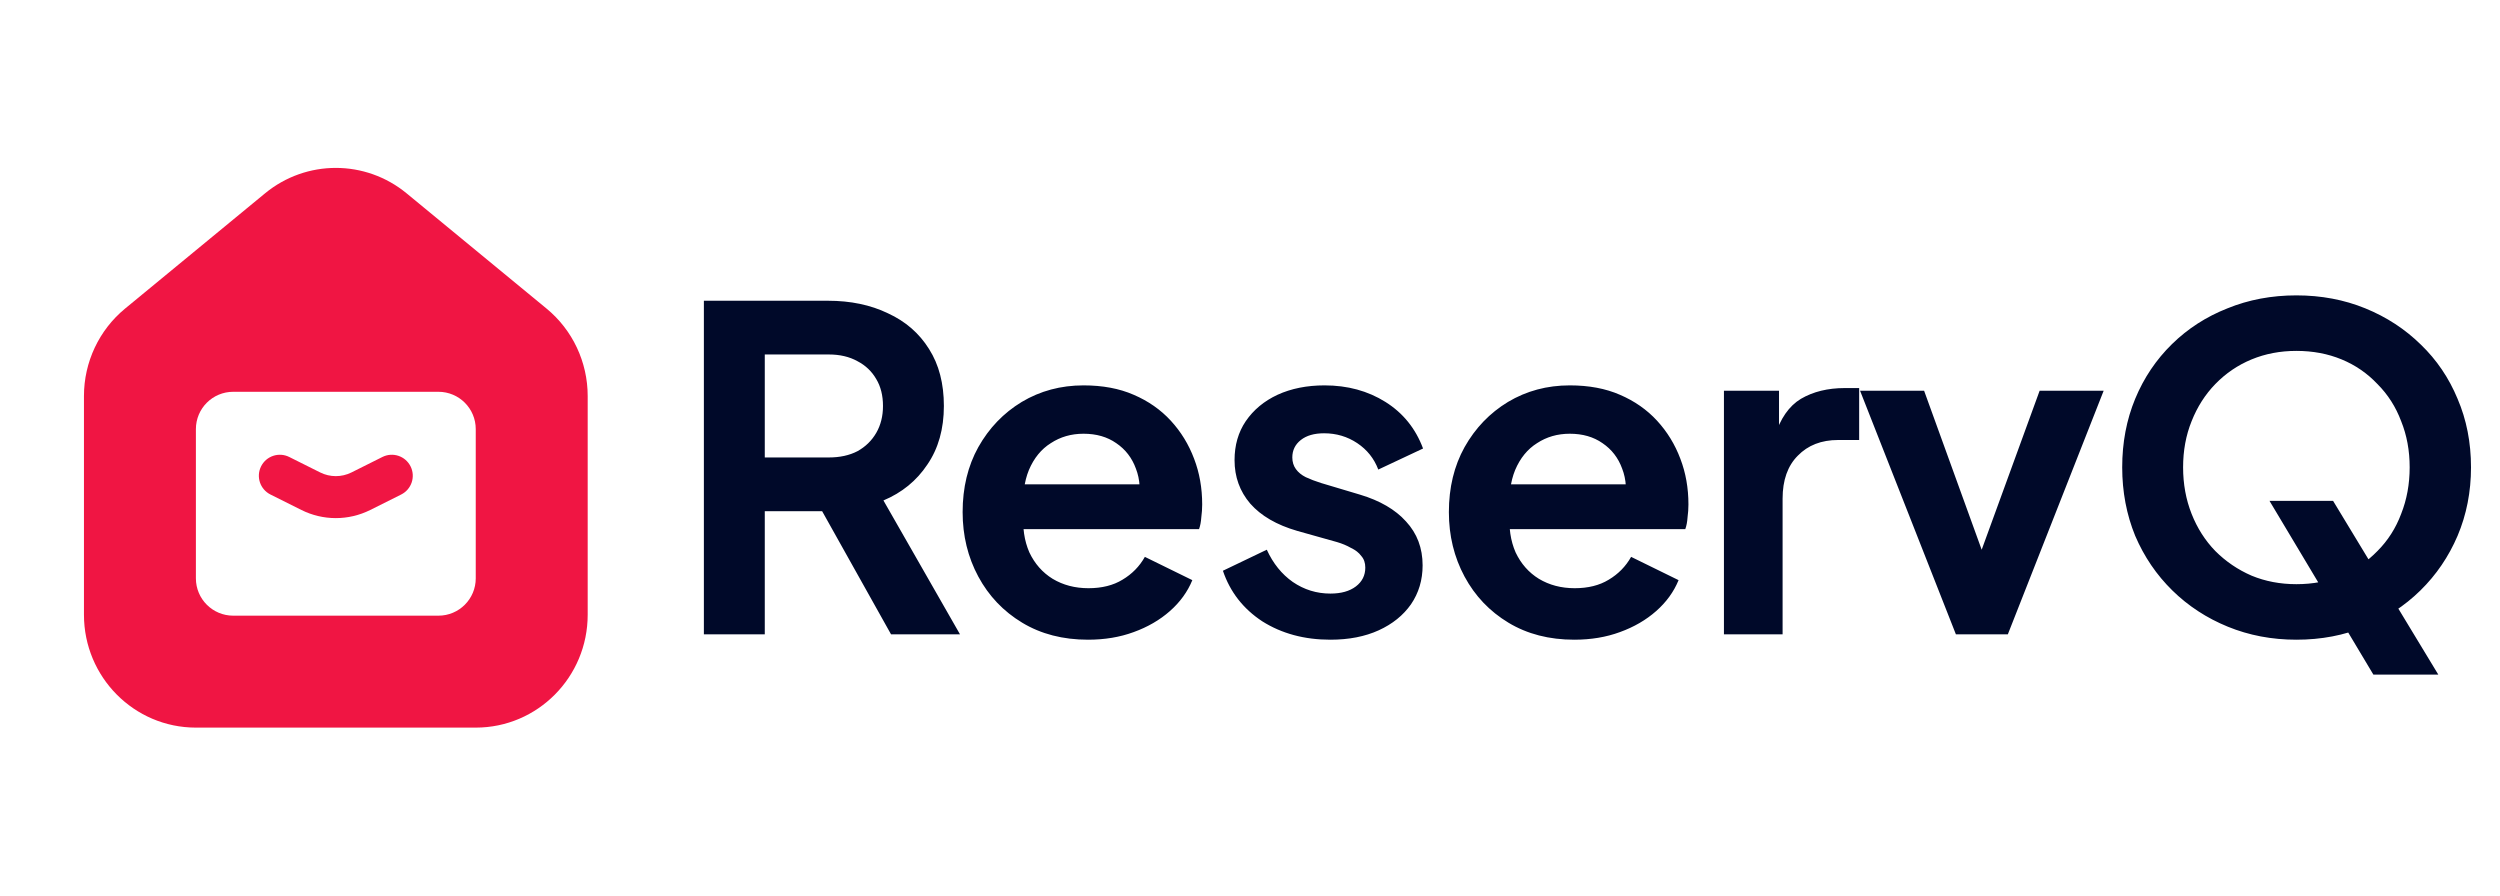
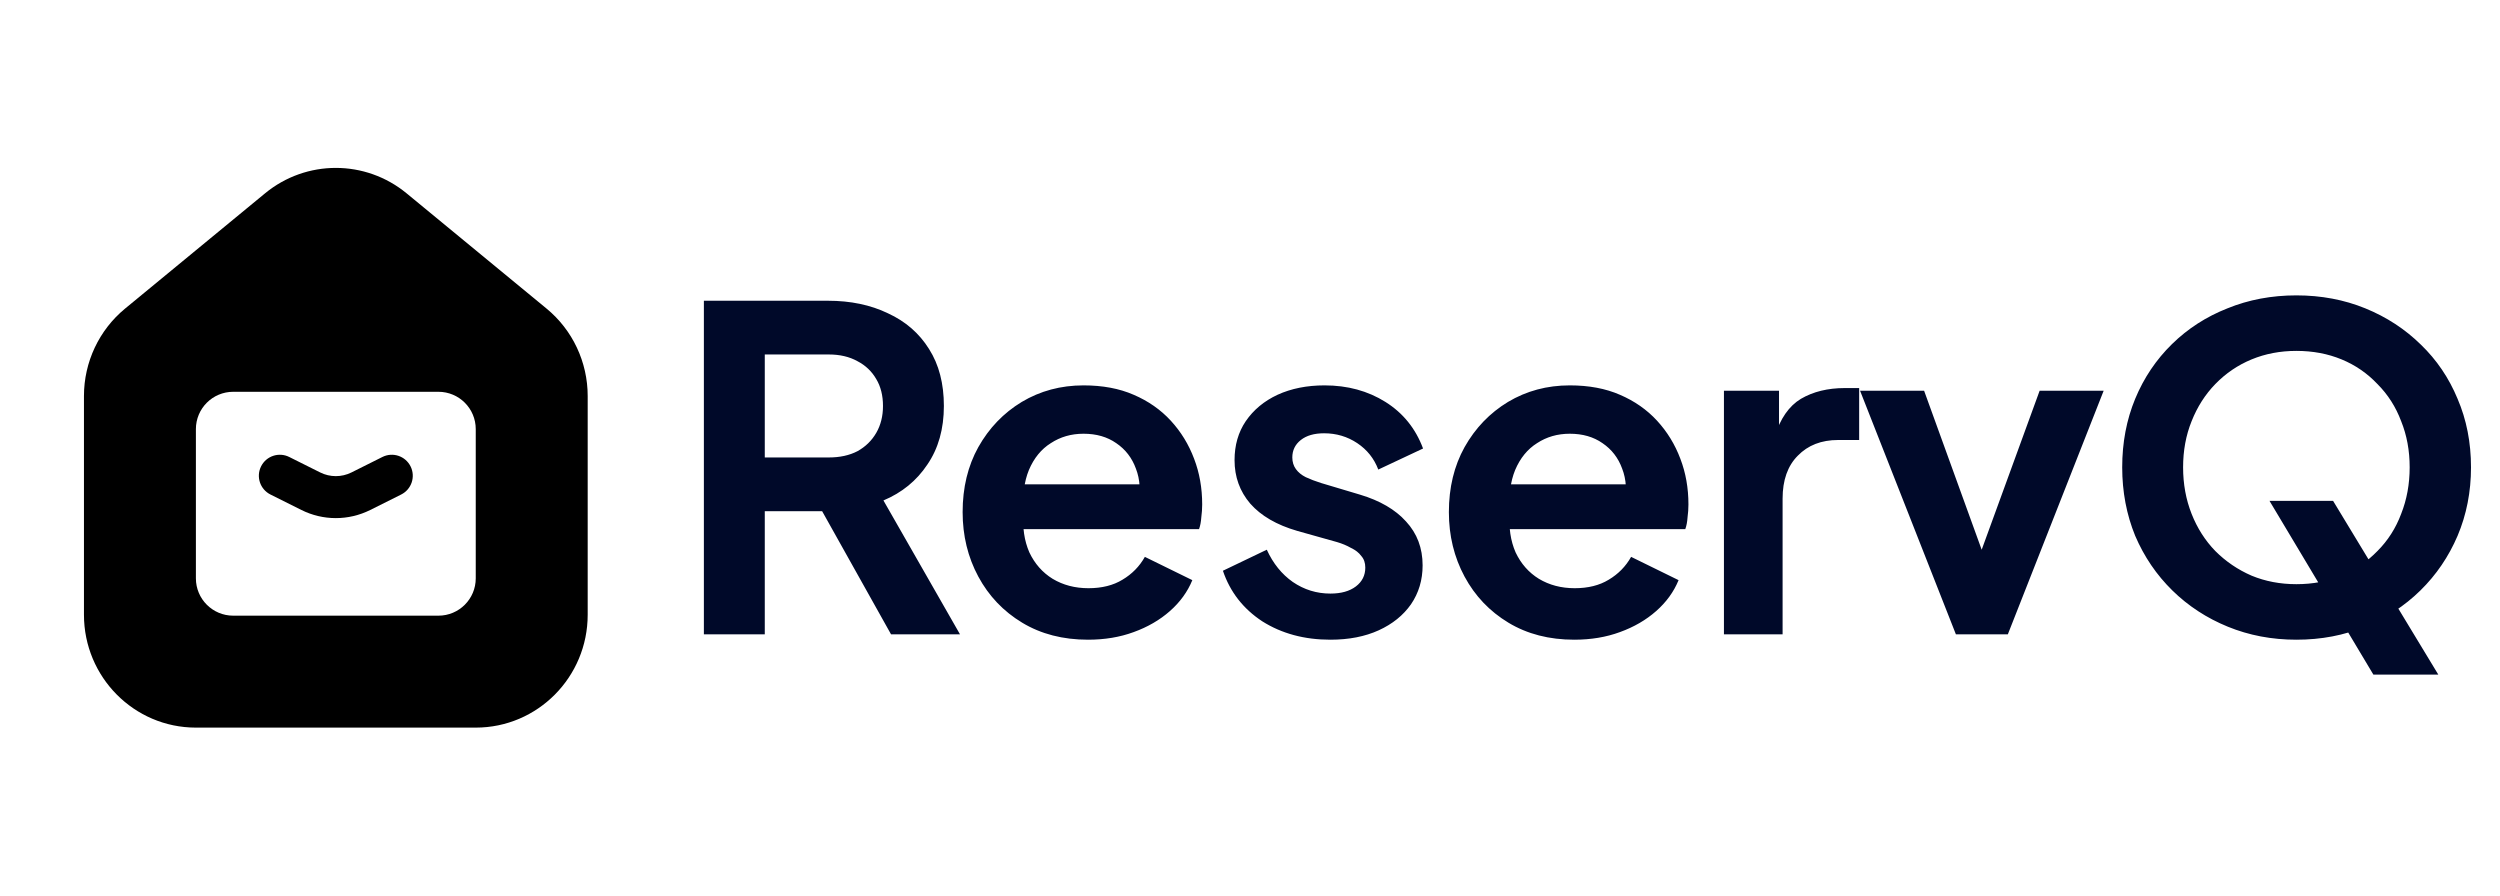
<svg xmlns="http://www.w3.org/2000/svg" width="134" height="48" viewBox="0 0 134 48" fill="none">
-   <path fill-rule="evenodd" clip-rule="evenodd" d="M31.5 21.226V32.95C31.5 36.291 28.814 39 25.5 39H10.5C7.186 39 4.5 36.291 4.5 32.95V21.226C4.5 19.409 5.309 17.689 6.705 16.54L14.205 10.364C16.413 8.545 19.587 8.545 21.795 10.364L29.295 16.54C30.691 17.689 31.5 19.409 31.5 21.226ZM10.5 23C10.5 21.895 11.395 21 12.5 21H23.5C24.605 21 25.5 21.895 25.5 23V31C25.5 32.105 24.605 33 23.5 33H12.5C11.395 33 10.5 32.105 10.5 31V23ZM13.994 24.997C14.272 24.441 14.947 24.216 15.503 24.494L17.162 25.323C17.689 25.587 18.311 25.587 18.839 25.323L20.497 24.494C21.053 24.216 21.728 24.441 22.006 24.997C22.284 25.552 22.059 26.228 21.503 26.506L19.845 27.335C18.683 27.916 17.317 27.916 16.155 27.335L14.497 26.506C13.941 26.228 13.716 25.552 13.994 24.997Z" fill="#F01543" />
+   <path fill-rule="evenodd" clip-rule="evenodd" d="M31.5 21.226V32.95C31.5 36.291 28.814 39 25.5 39H10.5C7.186 39 4.5 36.291 4.5 32.95V21.226C4.5 19.409 5.309 17.689 6.705 16.54L14.205 10.364C16.413 8.545 19.587 8.545 21.795 10.364L29.295 16.54C30.691 17.689 31.5 19.409 31.5 21.226ZM10.5 23C10.5 21.895 11.395 21 12.5 21H23.5C24.605 21 25.5 21.895 25.5 23V31C25.5 32.105 24.605 33 23.5 33H12.5C11.395 33 10.5 32.105 10.5 31V23ZM13.994 24.997C14.272 24.441 14.947 24.216 15.503 24.494L17.162 25.323C17.689 25.587 18.311 25.587 18.839 25.323L20.497 24.494C21.053 24.216 21.728 24.441 22.006 24.997C22.284 25.552 22.059 26.228 21.503 26.506L19.845 27.335C18.683 27.916 17.317 27.916 16.155 27.335L14.497 26.506C13.941 26.228 13.716 25.552 13.994 24.997Z" fill="#000000" />
  <path d="M37.728 34V16.12H44.376C45.592 16.12 46.664 16.344 47.592 16.792C48.536 17.224 49.272 17.864 49.8 18.712C50.328 19.544 50.592 20.56 50.592 21.76C50.592 22.992 50.296 24.04 49.704 24.904C49.128 25.768 48.344 26.408 47.352 26.824L51.456 34H47.76L43.368 26.152L45.48 27.4H40.992V34H37.728ZM40.992 24.52H44.424C45.016 24.52 45.528 24.408 45.96 24.184C46.392 23.944 46.728 23.616 46.968 23.2C47.208 22.784 47.328 22.304 47.328 21.76C47.328 21.2 47.208 20.72 46.968 20.32C46.728 19.904 46.392 19.584 45.96 19.36C45.528 19.12 45.016 19 44.424 19H40.992V24.52ZM58.317 34.288C56.973 34.288 55.797 33.984 54.789 33.376C53.781 32.768 52.997 31.944 52.437 30.904C51.877 29.864 51.597 28.712 51.597 27.448C51.597 26.136 51.877 24.976 52.437 23.968C53.013 22.944 53.789 22.136 54.765 21.544C55.757 20.952 56.861 20.656 58.077 20.656C59.101 20.656 59.997 20.824 60.765 21.16C61.549 21.496 62.213 21.96 62.757 22.552C63.301 23.144 63.717 23.824 64.005 24.592C64.293 25.344 64.437 26.16 64.437 27.04C64.437 27.264 64.421 27.496 64.389 27.736C64.373 27.976 64.333 28.184 64.269 28.36H54.189V25.96H62.493L61.005 27.088C61.149 26.352 61.109 25.696 60.885 25.12C60.677 24.544 60.325 24.088 59.829 23.752C59.349 23.416 58.765 23.248 58.077 23.248C57.421 23.248 56.837 23.416 56.325 23.752C55.813 24.072 55.421 24.552 55.149 25.192C54.893 25.816 54.797 26.576 54.861 27.472C54.797 28.272 54.901 28.984 55.173 29.608C55.461 30.216 55.877 30.688 56.421 31.024C56.981 31.36 57.621 31.528 58.341 31.528C59.061 31.528 59.669 31.376 60.165 31.072C60.677 30.768 61.077 30.36 61.365 29.848L63.909 31.096C63.653 31.72 63.253 32.272 62.709 32.752C62.165 33.232 61.517 33.608 60.765 33.88C60.029 34.152 59.213 34.288 58.317 34.288ZM71.308 34.288C69.916 34.288 68.7 33.96 67.66 33.304C66.636 32.632 65.932 31.728 65.548 30.592L67.9 29.464C68.236 30.2 68.7 30.776 69.292 31.192C69.9 31.608 70.572 31.816 71.308 31.816C71.884 31.816 72.34 31.688 72.676 31.432C73.012 31.176 73.18 30.84 73.18 30.424C73.18 30.168 73.108 29.96 72.964 29.8C72.836 29.624 72.652 29.48 72.412 29.368C72.188 29.24 71.94 29.136 71.668 29.056L69.532 28.456C68.428 28.136 67.588 27.648 67.012 26.992C66.452 26.336 66.172 25.56 66.172 24.664C66.172 23.864 66.372 23.168 66.772 22.576C67.188 21.968 67.756 21.496 68.476 21.16C69.212 20.824 70.052 20.656 70.996 20.656C72.228 20.656 73.316 20.952 74.26 21.544C75.204 22.136 75.876 22.968 76.276 24.04L73.876 25.168C73.652 24.576 73.276 24.104 72.748 23.752C72.22 23.4 71.628 23.224 70.972 23.224C70.444 23.224 70.028 23.344 69.724 23.584C69.42 23.824 69.268 24.136 69.268 24.52C69.268 24.76 69.332 24.968 69.46 25.144C69.588 25.32 69.764 25.464 69.988 25.576C70.228 25.688 70.5 25.792 70.804 25.888L72.892 26.512C73.964 26.832 74.788 27.312 75.364 27.952C75.956 28.592 76.252 29.376 76.252 30.304C76.252 31.088 76.044 31.784 75.628 32.392C75.212 32.984 74.636 33.448 73.9 33.784C73.164 34.12 72.3 34.288 71.308 34.288ZM84.38 34.288C83.036 34.288 81.86 33.984 80.852 33.376C79.844 32.768 79.06 31.944 78.5 30.904C77.94 29.864 77.66 28.712 77.66 27.448C77.66 26.136 77.94 24.976 78.5 23.968C79.076 22.944 79.852 22.136 80.828 21.544C81.82 20.952 82.924 20.656 84.14 20.656C85.164 20.656 86.06 20.824 86.828 21.16C87.612 21.496 88.276 21.96 88.82 22.552C89.364 23.144 89.78 23.824 90.068 24.592C90.356 25.344 90.5 26.16 90.5 27.04C90.5 27.264 90.484 27.496 90.452 27.736C90.436 27.976 90.396 28.184 90.332 28.36H80.252V25.96H88.556L87.068 27.088C87.212 26.352 87.172 25.696 86.948 25.12C86.74 24.544 86.388 24.088 85.892 23.752C85.412 23.416 84.828 23.248 84.14 23.248C83.484 23.248 82.9 23.416 82.388 23.752C81.876 24.072 81.484 24.552 81.212 25.192C80.956 25.816 80.86 26.576 80.924 27.472C80.86 28.272 80.964 28.984 81.236 29.608C81.524 30.216 81.94 30.688 82.484 31.024C83.044 31.36 83.684 31.528 84.404 31.528C85.124 31.528 85.732 31.376 86.228 31.072C86.74 30.768 87.14 30.36 87.428 29.848L89.972 31.096C89.716 31.72 89.316 32.272 88.772 32.752C88.228 33.232 87.58 33.608 86.828 33.88C86.092 34.152 85.276 34.288 84.38 34.288ZM92.403 34V20.944H95.355V23.848L95.115 23.416C95.419 22.44 95.891 21.76 96.531 21.376C97.187 20.992 97.971 20.8 98.883 20.8H99.651V23.584H98.523C97.627 23.584 96.907 23.864 96.363 24.424C95.819 24.968 95.547 25.736 95.547 26.728V34H92.403ZM104.836 34L99.7 20.944H103.132L106.852 31.216H105.58L109.324 20.944H112.756L107.62 34H104.836ZM123.086 34.288C121.774 34.288 120.55 34.056 119.414 33.592C118.278 33.128 117.286 32.48 116.438 31.648C115.59 30.816 114.926 29.84 114.446 28.72C113.982 27.584 113.75 26.36 113.75 25.048C113.75 23.72 113.982 22.496 114.446 21.376C114.91 20.256 115.566 19.28 116.414 18.448C117.262 17.616 118.254 16.976 119.39 16.528C120.526 16.064 121.758 15.832 123.086 15.832C124.414 15.832 125.646 16.064 126.782 16.528C127.918 16.992 128.91 17.64 129.758 18.472C130.606 19.288 131.262 20.256 131.726 21.376C132.206 22.496 132.446 23.72 132.446 25.048C132.446 26.36 132.206 27.584 131.726 28.72C131.246 29.84 130.582 30.816 129.734 31.648C128.886 32.48 127.894 33.128 126.758 33.592C125.638 34.056 124.414 34.288 123.086 34.288ZM123.086 31.312C123.966 31.312 124.774 31.16 125.51 30.856C126.246 30.536 126.886 30.096 127.43 29.536C127.99 28.976 128.414 28.312 128.702 27.544C129.006 26.776 129.158 25.944 129.158 25.048C129.158 24.152 129.006 23.328 128.702 22.576C128.414 21.808 127.99 21.144 127.43 20.584C126.886 20.008 126.246 19.568 125.51 19.264C124.774 18.96 123.966 18.808 123.086 18.808C122.222 18.808 121.422 18.96 120.686 19.264C119.95 19.568 119.302 20.008 118.742 20.584C118.198 21.144 117.774 21.808 117.47 22.576C117.166 23.328 117.014 24.152 117.014 25.048C117.014 25.944 117.166 26.776 117.47 27.544C117.774 28.312 118.198 28.976 118.742 29.536C119.302 30.096 119.95 30.536 120.686 30.856C121.422 31.16 122.222 31.312 123.086 31.312ZM127.214 36.16L121.646 26.848H125.054L130.694 36.16H127.214Z" fill="#000929" />
</svg>
